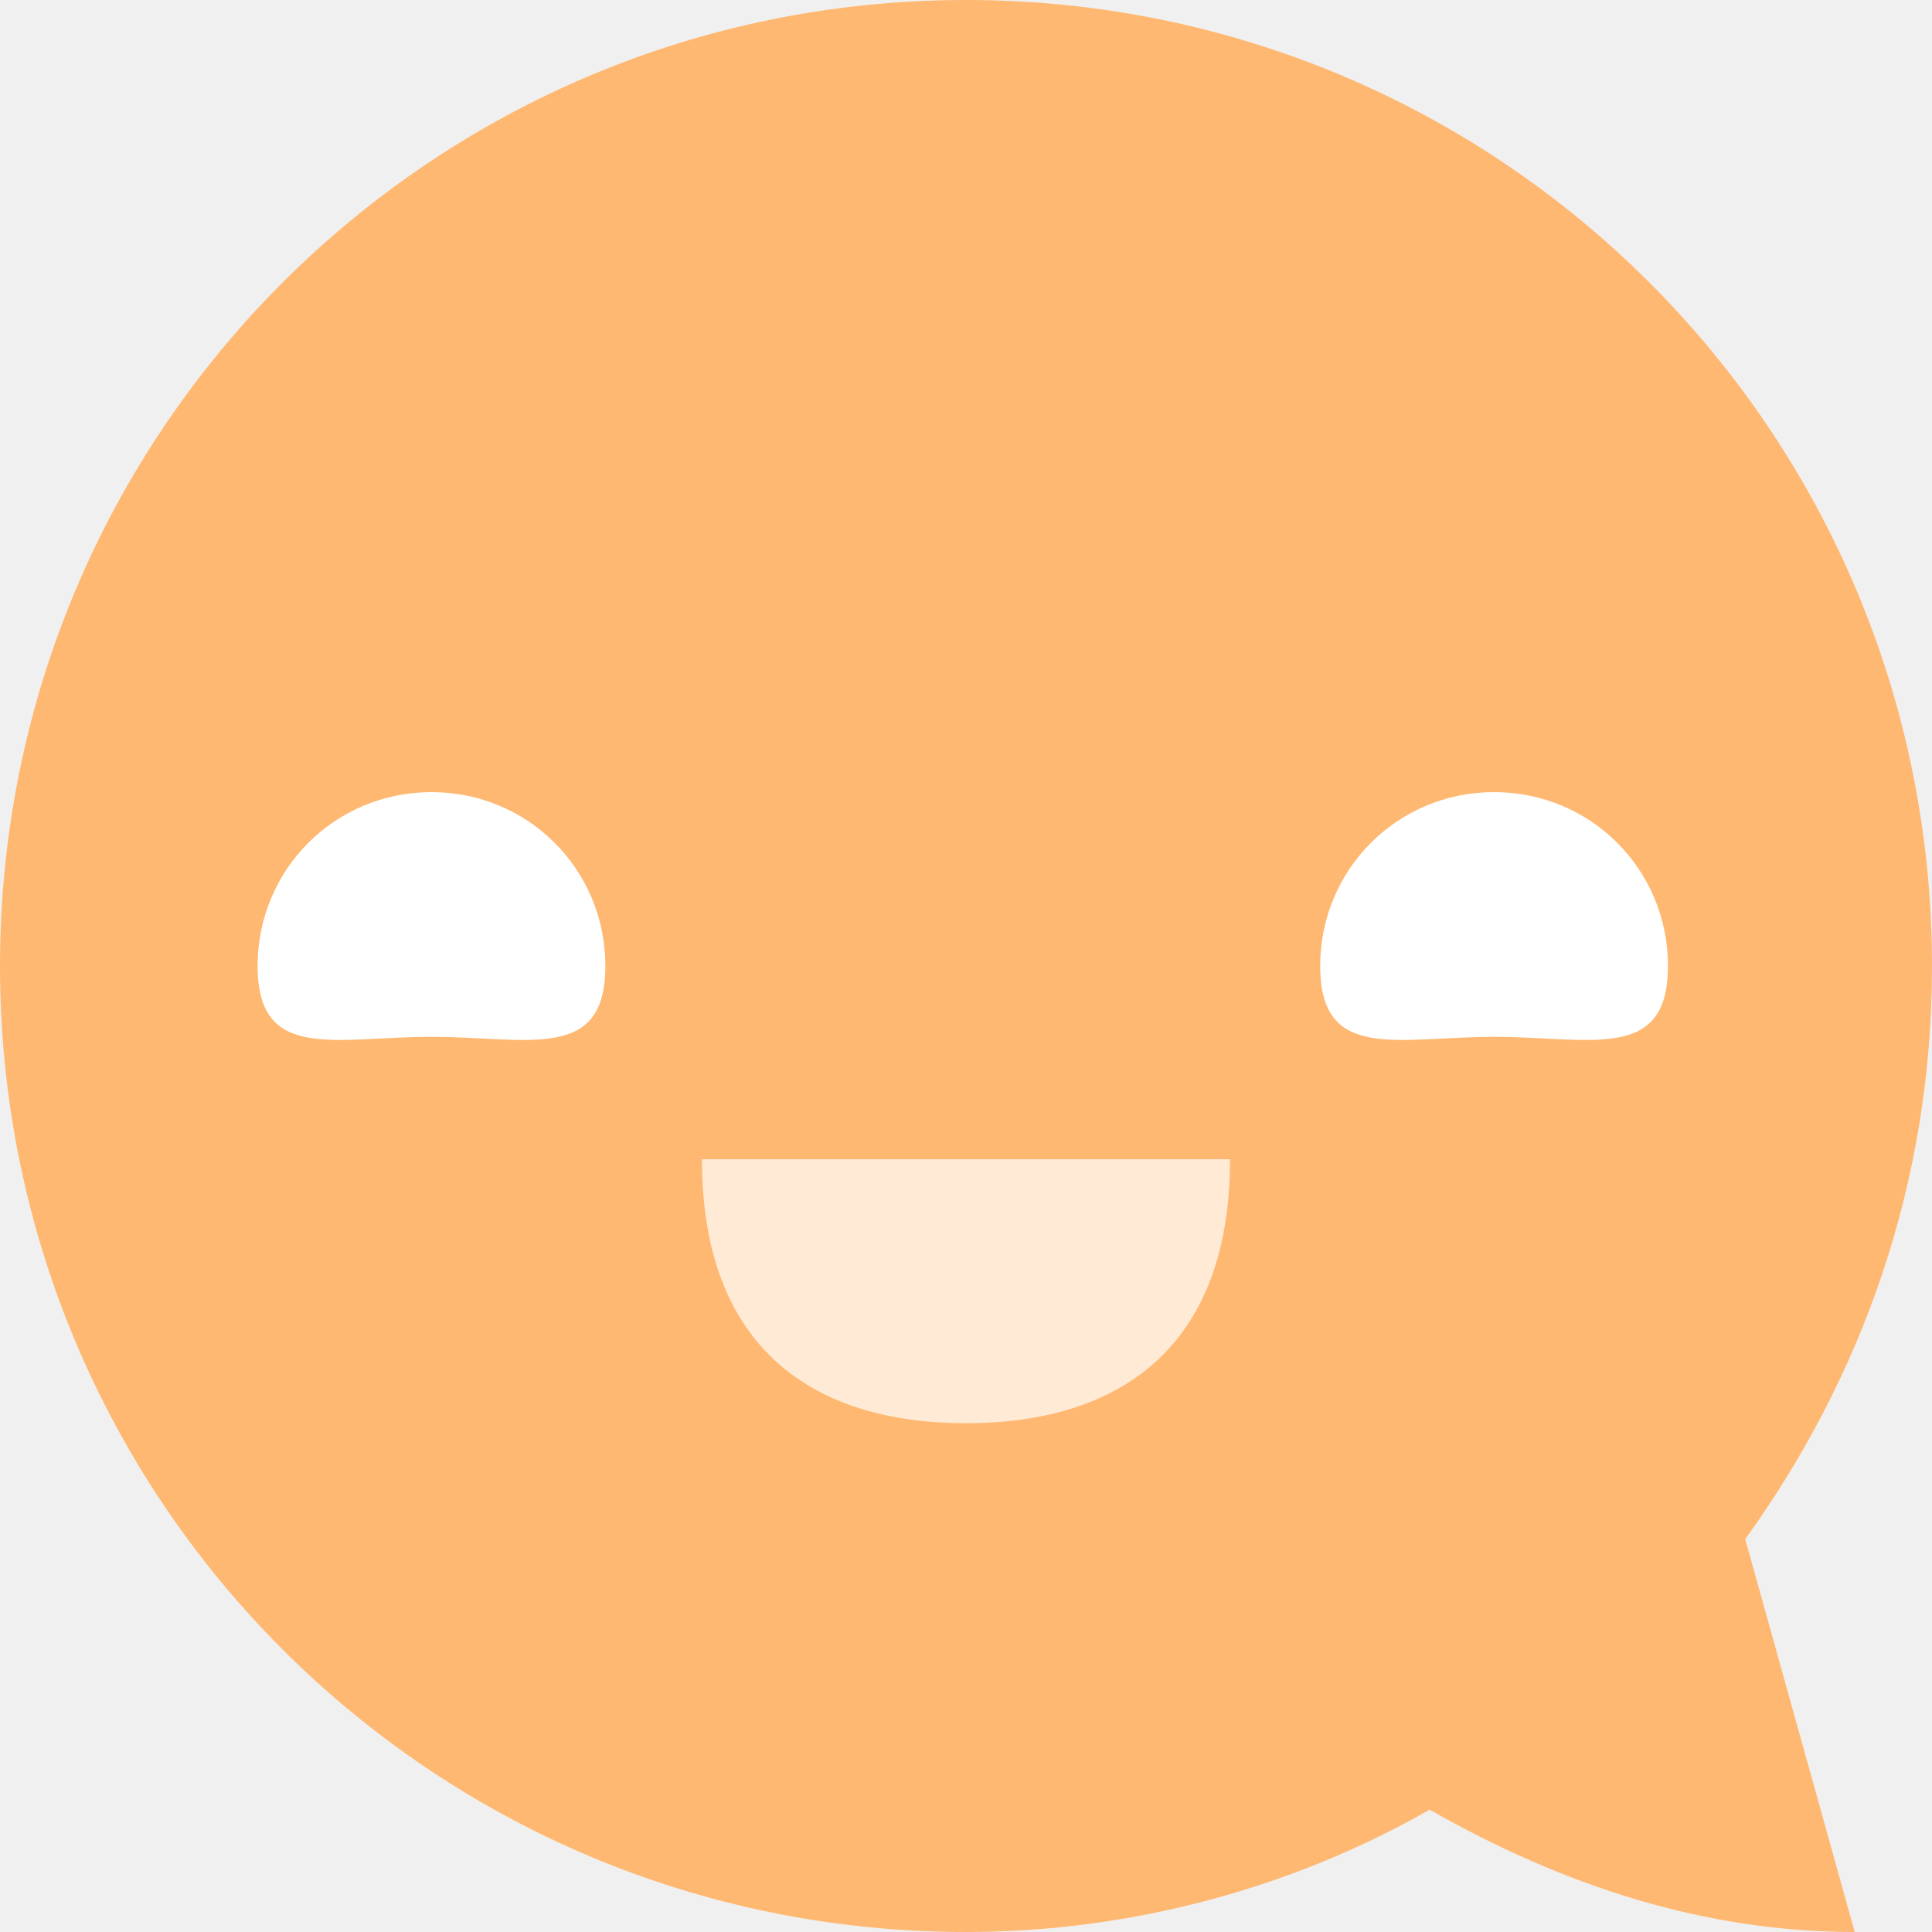
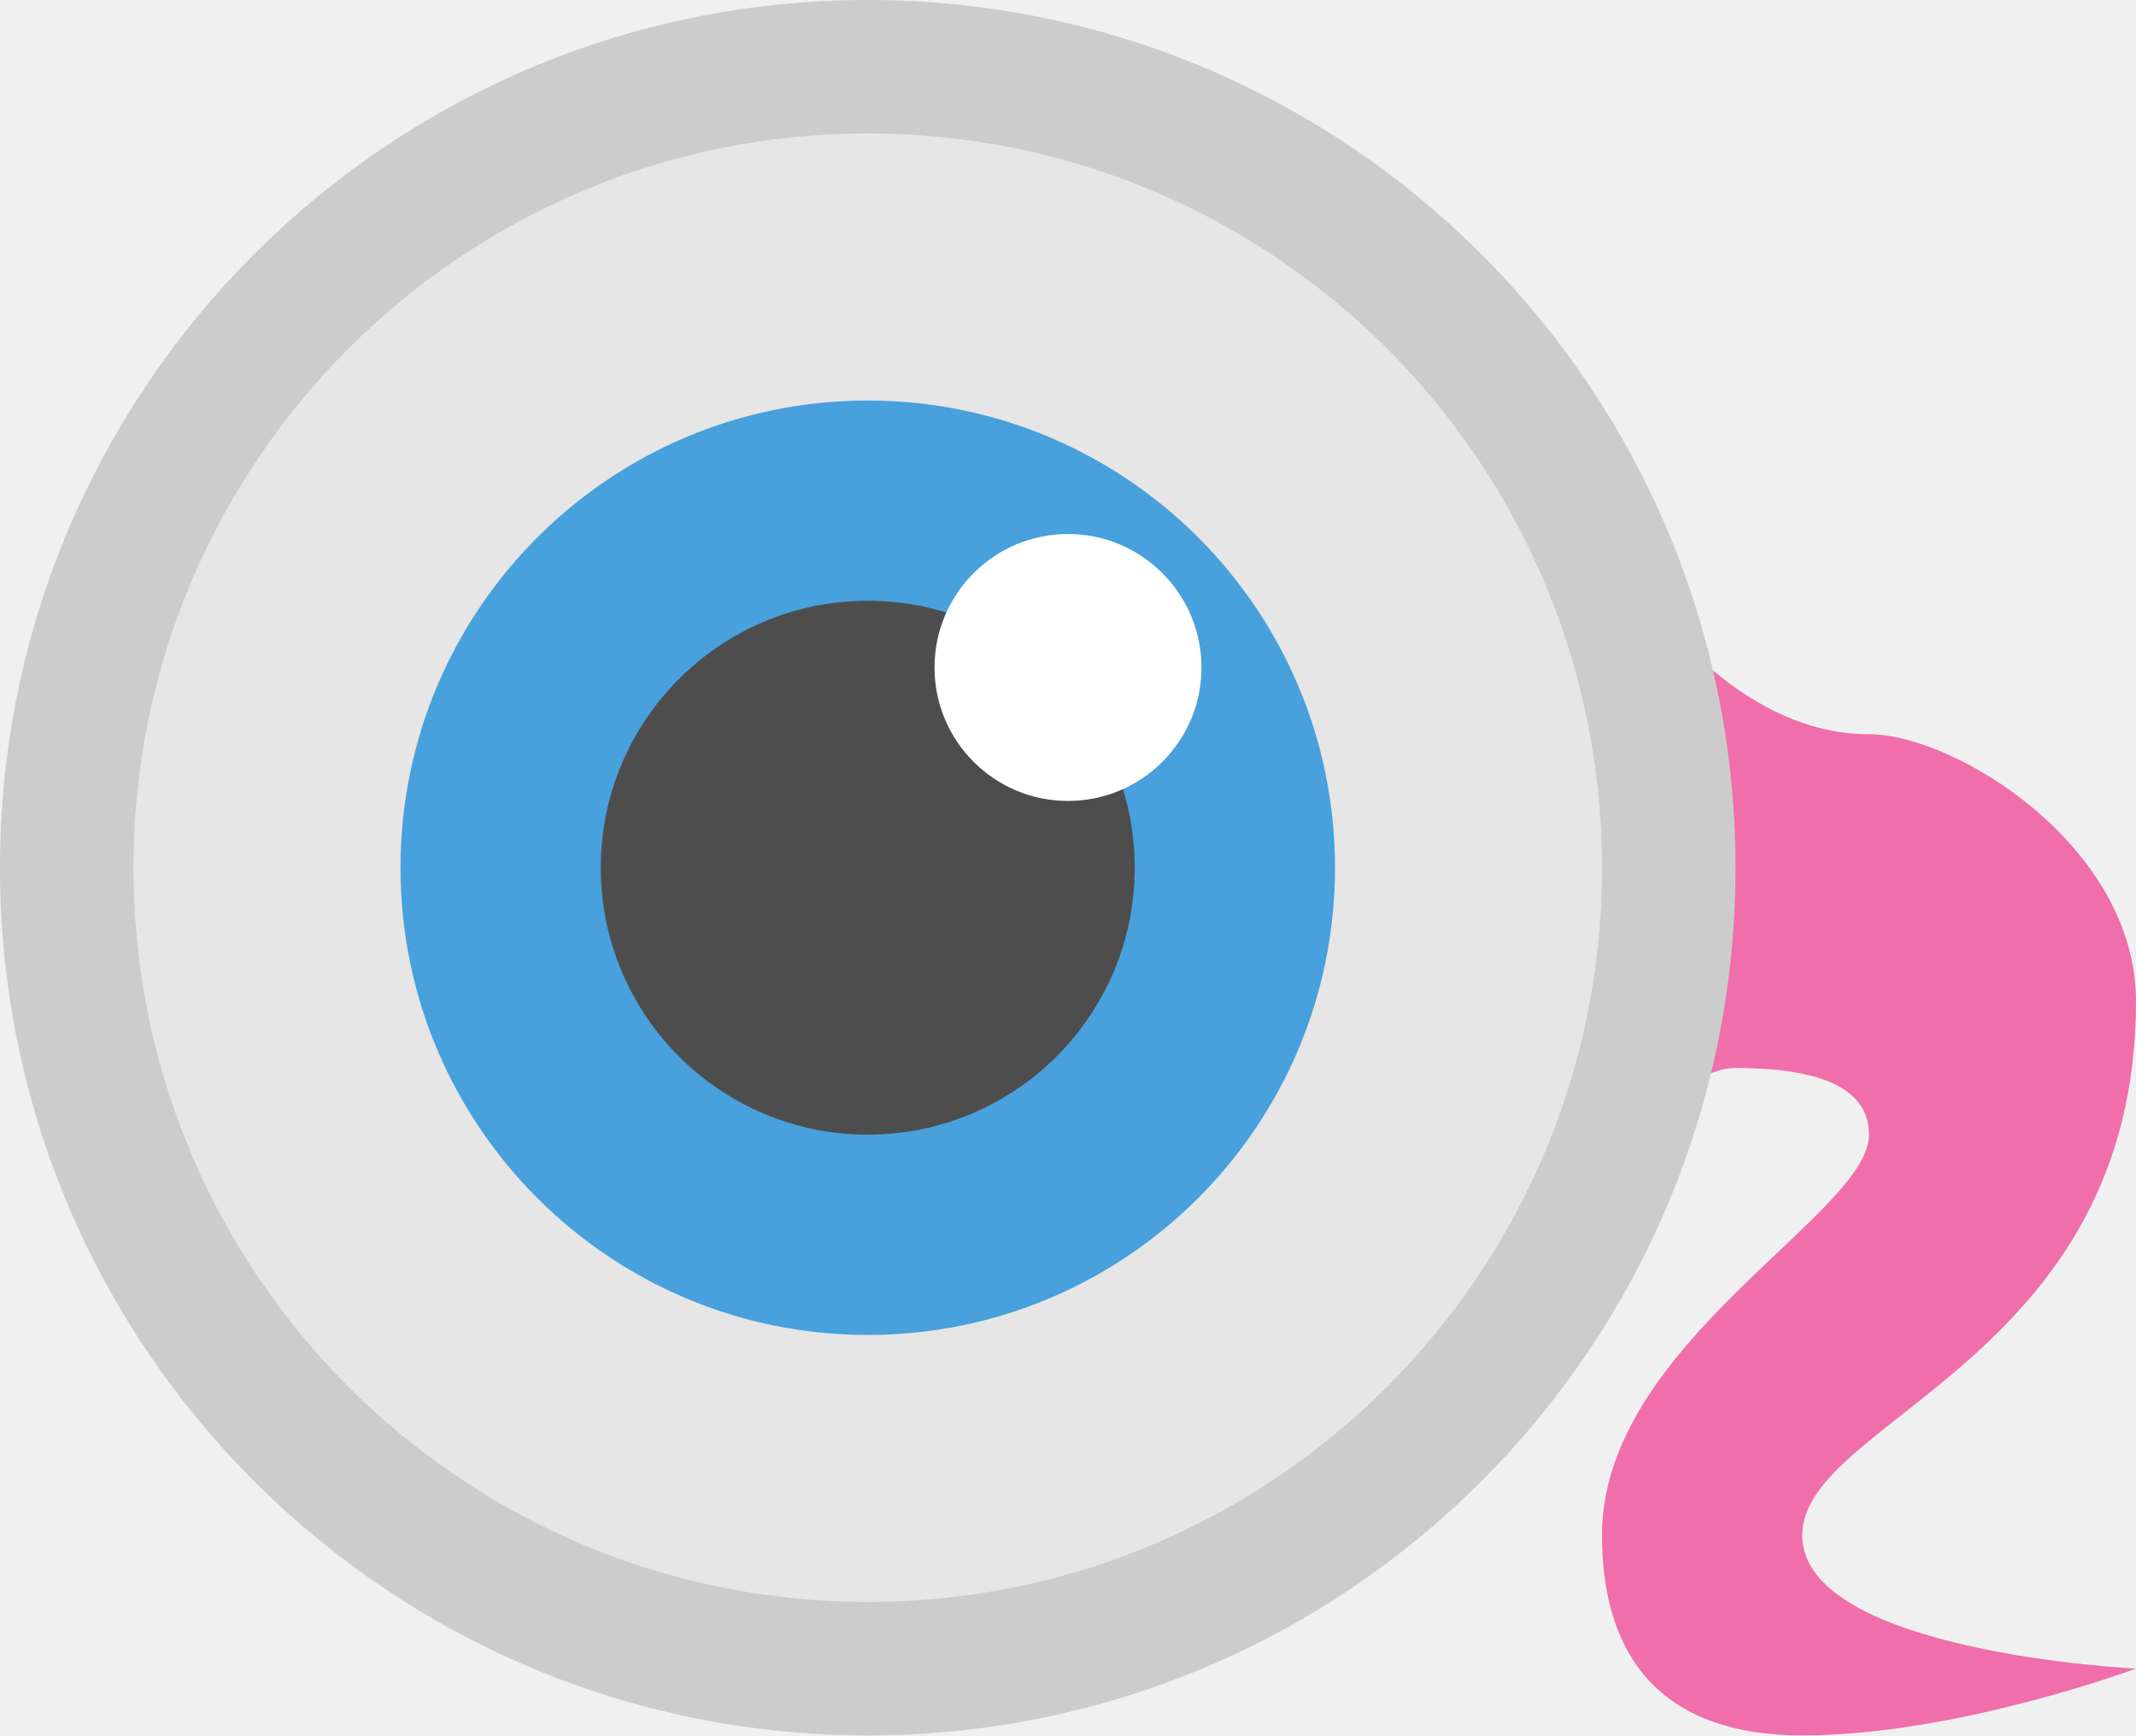
- <svg xmlns="http://www.w3.org/2000/svg" version="1.1" id="Layer_1" x="0px" y="0px" viewBox="0 0 30 30" enable-background="new 0 0 30 30" xml:space="preserve">
+ <svg xmlns="http://www.w3.org/2000/svg" version="1.1" id="Layer_1" x="0px" y="0px" width="64px" height="52.002px" viewBox="0 0 64 52.002" style="enable-background:new 0 0 64 52.002;" xml:space="preserve">
+   <g id="Nerve_2_">
+     <g>
+       <path style="fill:#F06EAA;" d="M54,46.002c0-3.469,10-5.246,10-16c0-4.637-5.402-8-8-8c-4.838,0-8-6-8-6V36    c0,0,1.967-3.998,4-3.998c2.221,0,4,0.461,4,1.998c0,2.391-8,6.262-8,12.002c0,3.814,1.941,6,6,6c4.617,0,10-2.002,10-2.002    S54,49.52,54,46.002z" />
+     </g>
+   </g>
+   <g id="Eye_21_">
+     <g>
+       <circle style="fill:#CCCCCC;" cx="26" cy="26.001" r="26.001" />
+     </g>
+   </g>
+   <g id="Eye_19_">
+     <g>
+       <circle style="fill:#E6E6E6;" cx="26" cy="26.001" r="22.001" />
+     </g>
+   </g>
+   <g id="Iris_2_">
+     <g>
+       <circle style="fill:#48A0DC;" cx="26" cy="26.002" r="14" />
+     </g>
+   </g>
+   <g id="Pupil_6_">
+     <g>
+       <circle style="fill:#4D4D4D;" cx="26" cy="26.001" r="7.999" />
+     </g>
+   </g>
+   <g id="Highlight_2_">
+     <g>
+       <circle style="fill:#FFFFFF;" cx="32" cy="20.001" r="3.999" />
+     </g>
+   </g>
  <g>
-     <path fill="#FFB871" d="M27.1,23.9c1.8-2.5,2.9-5.5,2.9-8.9c0-8.3-6.7-15-15-15S0,6.7,0,15c0,8.3,6.7,15,15,15   c2.6,0,5.1-0.7,7.2-1.9c2.1,1.2,4.3,1.9,6.6,1.9L27.1,23.9z" />
-     <path fill="#FFFFFF" d="M4,15c0-1.5,1.2-2.7,2.7-2.7s2.7,1.2,2.7,2.7s-1.2,1.1-2.7,1.1S4,16.5,4,15z" />
-     <path fill="#FFFFFF" d="M20.5,15c0-1.5,1.2-2.7,2.7-2.7c1.5,0,2.7,1.2,2.7,2.7s-1.2,1.1-2.7,1.1C21.7,16.1,20.5,16.5,20.5,15z" />
-     <path opacity="0.7" fill="#FFFFFF" d="M19.1,18c0,3-1.8,4.1-4.1,4.1S10.9,21,10.9,18H19.1z" />
-   </g>
+ </g>
+   <g>
+ </g>
+   <g>
+ </g>
+   <g>
+ </g>
+   <g>
+ </g>
+   <g>
+ </g>
+   <g>
+ </g>
+   <g>
+ </g>
+   <g>
+ </g>
+   <g>
+ </g>
+   <g>
+ </g>
+   <g>
+ </g>
+   <g>
+ </g>
+   <g>
+ </g>
+   <g>
+ </g>
</svg>
